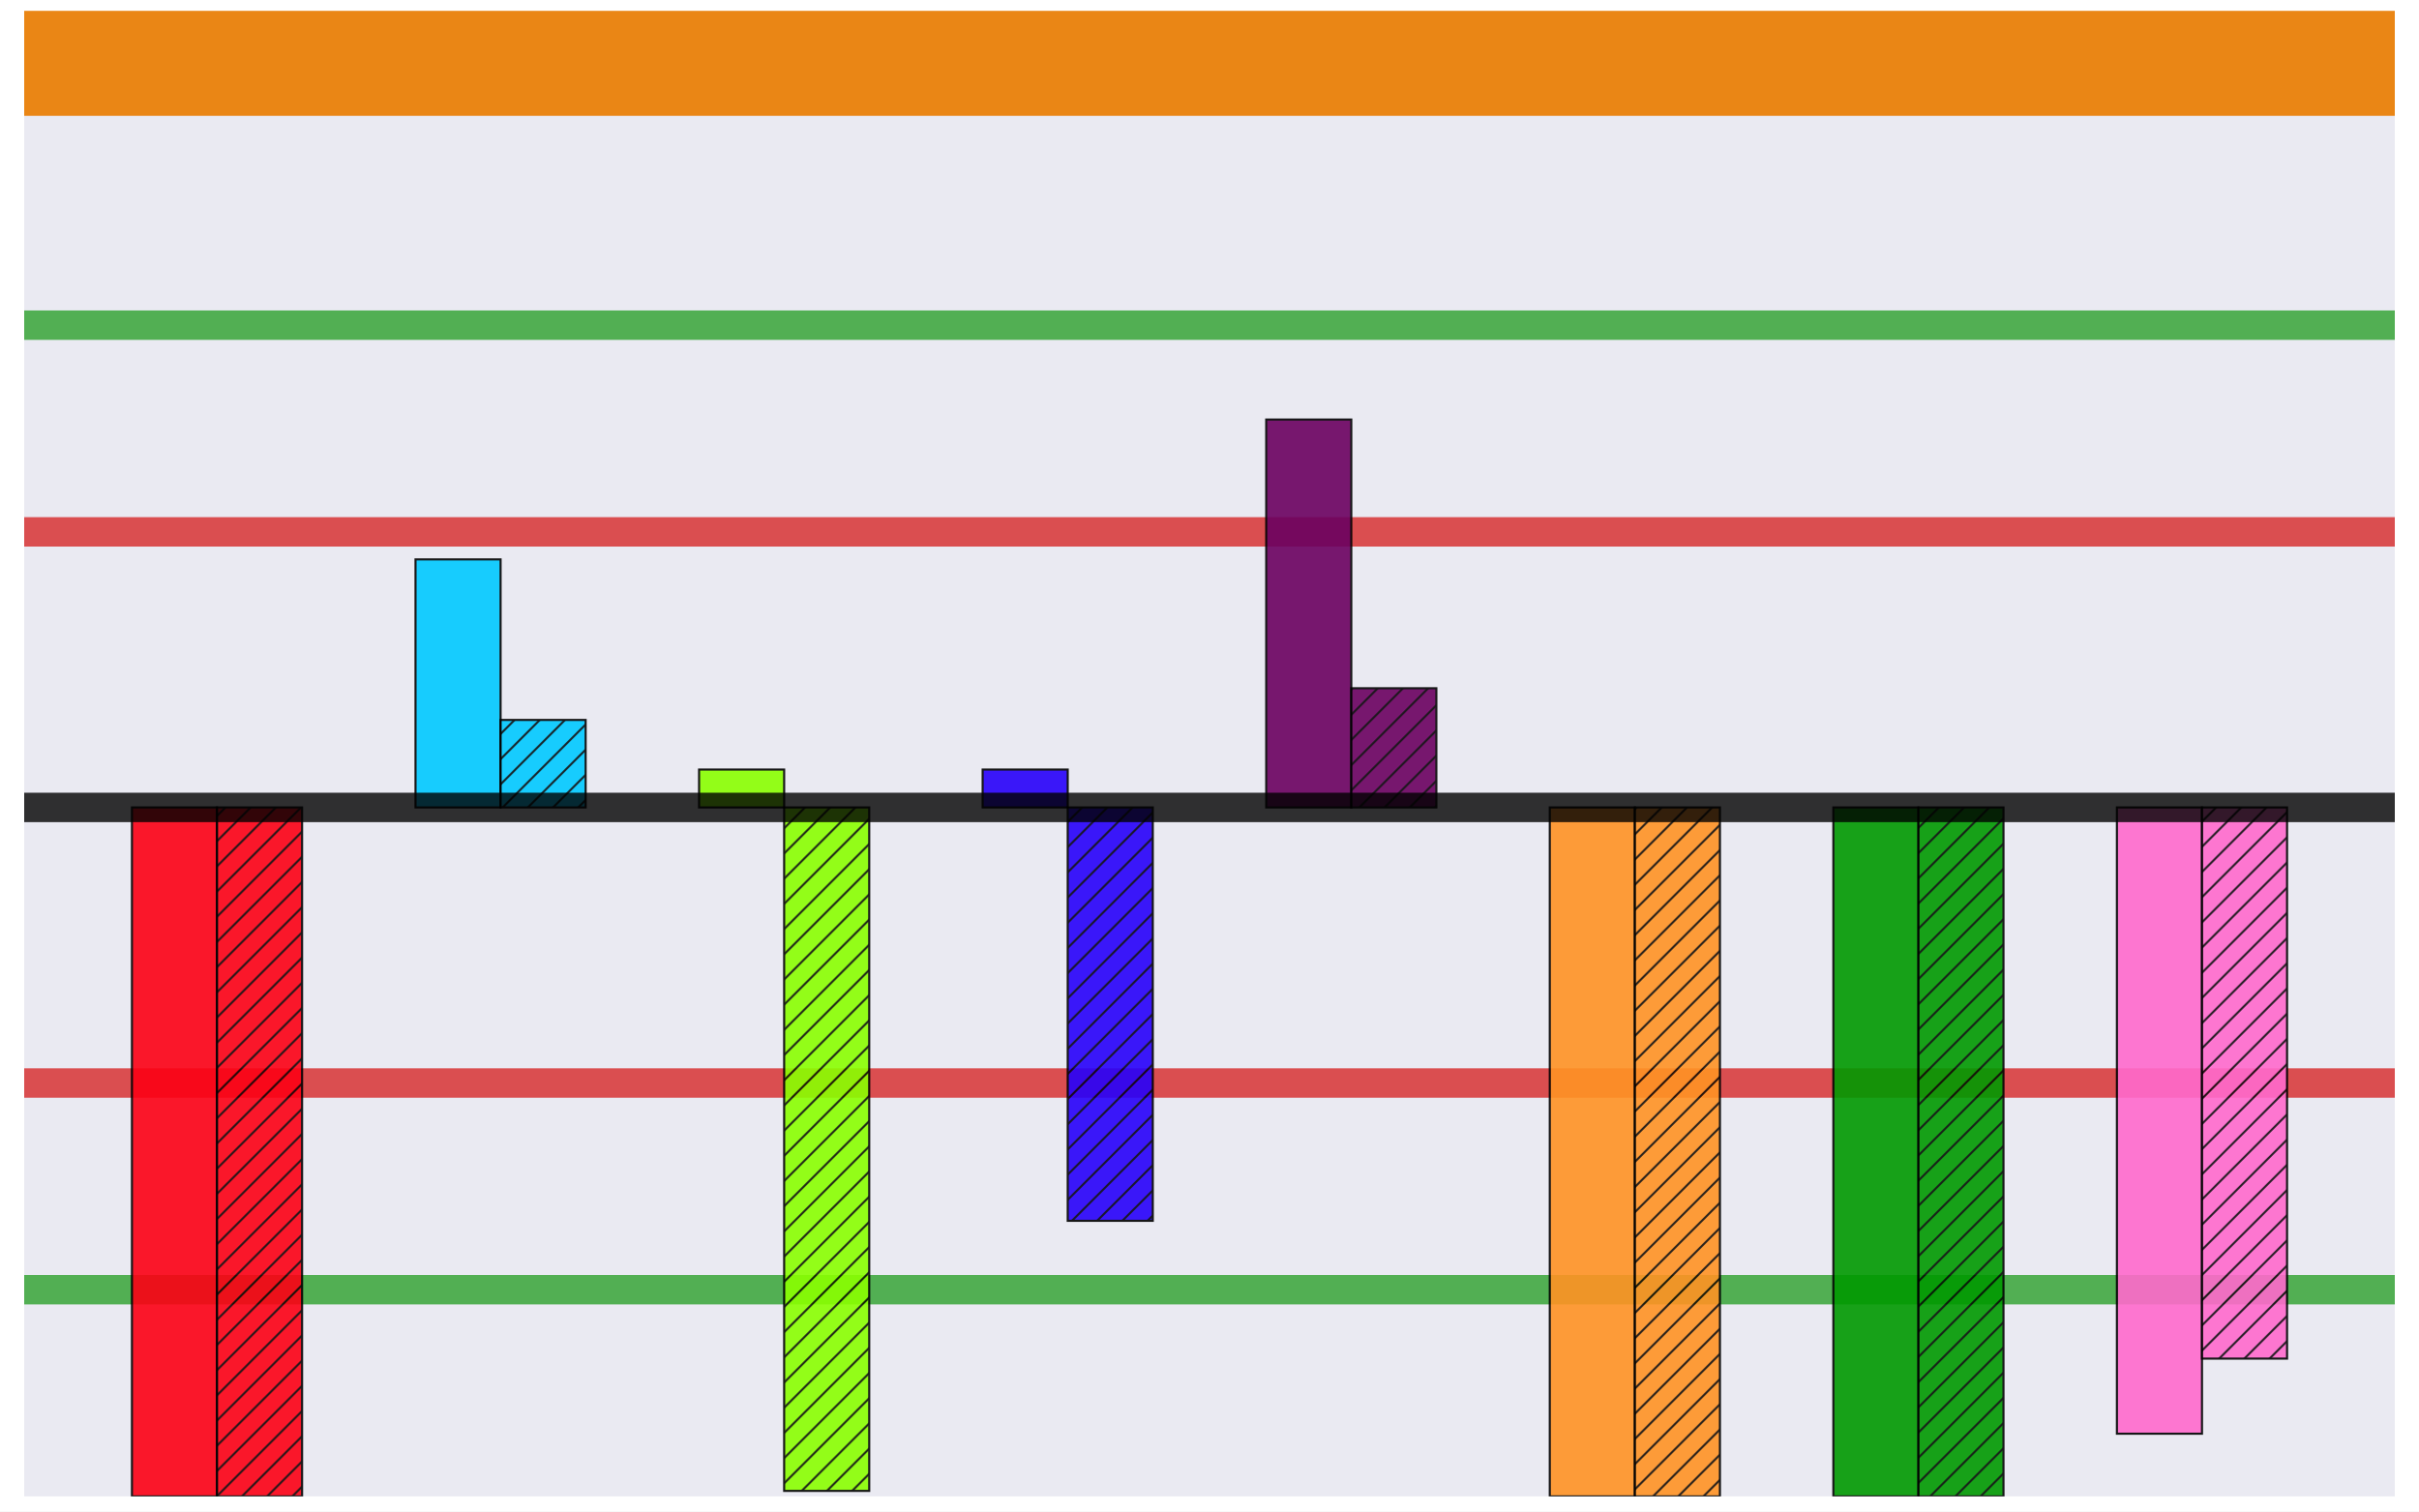
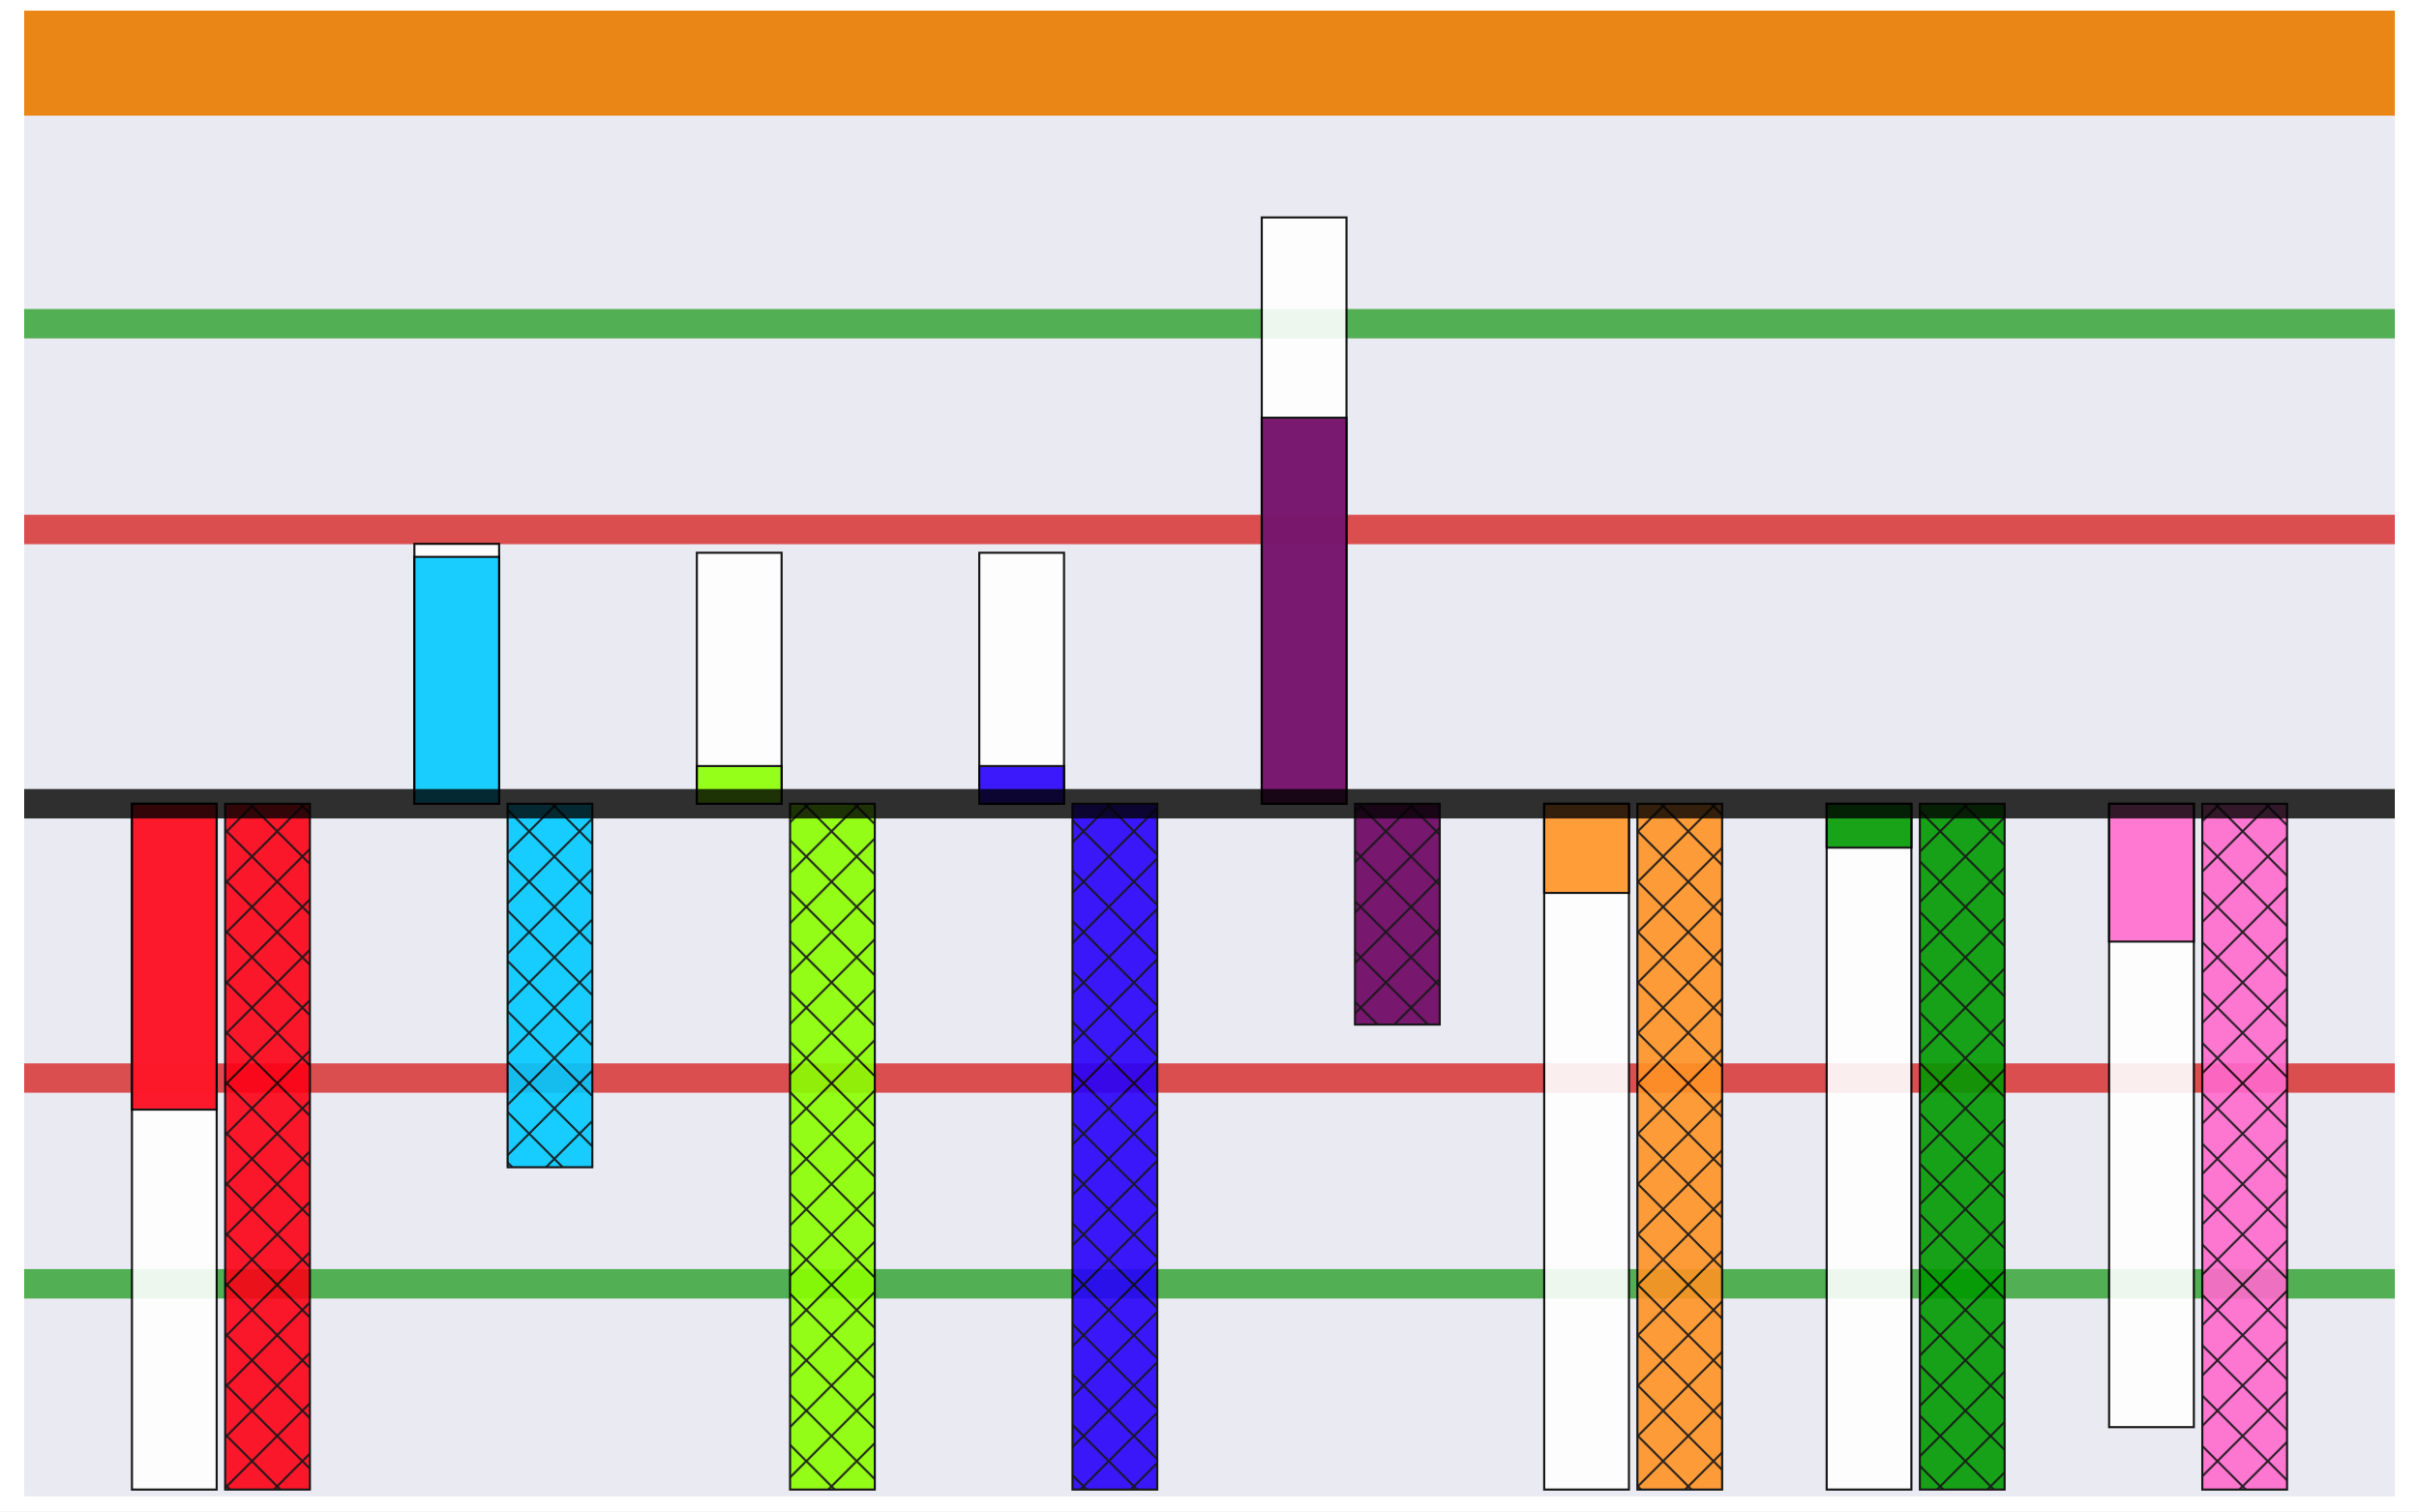
<svg xmlns="http://www.w3.org/2000/svg" width="1152pt" height="720pt" viewBox="0 0 1152 720" version="1.1">
  <defs>
    <style type="text/css">*{stroke-linejoin: round; stroke-linecap: butt}</style>
  </defs>
  <g id="figure_1">
    <g id="patch_1">
      <path d="M 0 720  L 1152 720  L 1152 0  L 0 0  z " style="fill: #ffffff" />
    </g>
    <g id="axes_1">
      <g id="patch_2">
        <path d="M 11.52 712.8  L 1140.48 712.8  L 1140.48 7.2  L 11.52 7.2  z " style="fill: #eaeaf2" />
      </g>
      <g id="matplotlib.axis_1" />
      <g id="matplotlib.axis_2" />
      <g id="line2d_1">
-         <path d="M 11.52 30.173  L 1140.48 30.173  " style="fill: none; stroke: #ea8615; stroke-width: 50" />
+         <path d="M 11.52 30.067  L 1140.48 30.067  " style="fill: none; stroke: #ea8615; stroke-width: 50" />
      </g>
      <g id="line2d_2">
-         <path d="M 11.52 154.884  L 1140.48 154.884  " clip-path="url(#p00267714da)" style="fill: none; stroke: #2ca02c; stroke-opacity: 0.8; stroke-width: 14; stroke-linecap: round" />
+         <path d="M 11.52 154.2  L 1140.48 154.2  " clip-path="url(#p8d33eed984)" style="fill: none; stroke: #2ca02c; stroke-opacity: 0.8; stroke-width: 14; stroke-linecap: round" />
      </g>
      <g id="line2d_3">
-         <path d="M 11.52 253.34  L 1140.48 253.34  " clip-path="url(#p00267714da)" style="fill: none; stroke: #d62728; stroke-opacity: 0.8; stroke-width: 14; stroke-linecap: round" />
+         <path d="M 11.52 252.2  L 1140.48 252.2  " clip-path="url(#p8d33eed984)" style="fill: none; stroke: #d62728; stroke-opacity: 0.8; stroke-width: 14; stroke-linecap: round" />
      </g>
      <g id="line2d_4">
-         <path d="M 11.52 614.344  L 1140.48 614.344  " clip-path="url(#p00267714da)" style="fill: none; stroke: #2ca02c; stroke-opacity: 0.8; stroke-width: 14; stroke-linecap: round" />
+         <path d="M 11.52 611.533  L 1140.48 611.533  " clip-path="url(#p8d33eed984)" style="fill: none; stroke: #2ca02c; stroke-opacity: 0.8; stroke-width: 14; stroke-linecap: round" />
      </g>
      <g id="line2d_5">
-         <path d="M 11.52 515.888  L 1140.48 515.888  " clip-path="url(#p00267714da)" style="fill: none; stroke: #d62728; stroke-opacity: 0.8; stroke-width: 14; stroke-linecap: round" />
+         <path d="M 11.52 513.533  L 1140.48 513.533  " clip-path="url(#p8d33eed984)" style="fill: none; stroke: #d62728; stroke-opacity: 0.8; stroke-width: 14; stroke-linecap: round" />
      </g>
      <g id="patch_3">
        <path d="M 11.52 712.8  L 11.52 7.2  " style="fill: none" />
      </g>
      <g id="patch_4">
        <path d="M 1140.48 712.8  L 1140.48 7.2  " style="fill: none" />
      </g>
      <g id="patch_5">
        <path d="M 11.52 712.8  L 1140.48 712.8  " style="fill: none" />
      </g>
      <g id="patch_6">
        <path d="M 11.52 7.2  L 1140.48 7.2  " style="fill: none" />
      </g>
      <g id="patch_7">
-         <path d="M 62.836 384.614  L 103.349 384.614  L 103.349 712.8  L 62.836 712.8  z " clip-path="url(#p00267714da)" style="fill: #fc0014; opacity: 0.9; stroke: #000000; stroke-linejoin: miter" />
+         <path d="M 62.836 382.867  L 103.19 382.867  L 103.19 709.533  L 62.836 709.533  z " clip-path="url(#p8d33eed984)" style="fill: #ffffff; opacity: 0.9; stroke: #000000; stroke-linejoin: miter" />
      </g>
      <g id="patch_8">
-         <path d="M 103.349 384.614  L 143.862 384.614  L 143.862 712.8  L 103.349 712.8  z " clip-path="url(#p00267714da)" style="fill: url(#h4e770dfc98); opacity: 0.9; stroke: #000000; stroke-linejoin: miter" />
+         <path d="M 197.348 382.867  L 237.702 382.867  L 237.702 259.06  L 197.348 259.06  z " clip-path="url(#p8d33eed984)" style="fill: #ffffff; opacity: 0.9; stroke: #000000; stroke-linejoin: miter" />
      </g>
      <g id="patch_9">
-         <path d="M 197.879 384.614  L 238.392 384.614  L 238.392 266.467  L 197.879 266.467  z " clip-path="url(#p00267714da)" style="fill: #00c9ff; opacity: 0.9; stroke: #000000; stroke-linejoin: miter" />
+         <path d="M 331.861 382.867  L 372.214 382.867  L 372.214 263.307  L 331.861 263.307  z " clip-path="url(#p8d33eed984)" style="fill: #ffffff; opacity: 0.9; stroke: #000000; stroke-linejoin: miter" />
      </g>
      <g id="patch_10">
-         <path d="M 238.392 384.614  L 278.905 384.614  L 278.905 342.934  L 238.392 342.934  z " clip-path="url(#p00267714da)" style="fill: url(#h623ac35ea9); opacity: 0.9; stroke: #000000; stroke-linejoin: miter" />
+         <path d="M 466.373 382.867  L 506.726 382.867  L 506.726 263.307  L 466.373 263.307  z " clip-path="url(#p8d33eed984)" style="fill: #ffffff; opacity: 0.9; stroke: #000000; stroke-linejoin: miter" />
      </g>
      <g id="patch_11">
-         <path d="M 332.922 384.614  L 373.435 384.614  L 373.435 366.564  L 332.922 366.564  z " clip-path="url(#p00267714da)" style="fill: #8aff00; opacity: 0.9; stroke: #000000; stroke-linejoin: miter" />
+         <path d="M 600.885 382.867  L 641.238 382.867  L 641.238 103.567  L 600.885 103.567  z " clip-path="url(#p8d33eed984)" style="fill: #ffffff; opacity: 0.9; stroke: #000000; stroke-linejoin: miter" />
      </g>
      <g id="patch_12">
-         <path d="M 373.435 384.614  L 413.948 384.614  L 413.948 710.175  L 373.435 710.175  z " clip-path="url(#p00267714da)" style="fill: url(#hb5655be6ad); opacity: 0.9; stroke: #000000; stroke-linejoin: miter" />
+         <path d="M 735.397 382.867  L 775.75 382.867  L 775.75 709.533  L 735.397 709.533  z " clip-path="url(#p8d33eed984)" style="fill: #ffffff; opacity: 0.9; stroke: #000000; stroke-linejoin: miter" />
      </g>
      <g id="patch_13">
-         <path d="M 467.966 384.614  L 508.478 384.614  L 508.478 366.564  L 467.966 366.564  z " clip-path="url(#p00267714da)" style="fill: #2700fa; opacity: 0.9; stroke: #000000; stroke-linejoin: miter" />
+         <path d="M 869.909 382.867  L 910.263 382.867  L 910.263 709.533  L 869.909 709.533  z " clip-path="url(#p8d33eed984)" style="fill: #ffffff; opacity: 0.9; stroke: #000000; stroke-linejoin: miter" />
      </g>
      <g id="patch_14">
-         <path d="M 508.478 384.614  L 548.991 384.614  L 548.991 581.526  L 508.478 581.526  z " clip-path="url(#p00267714da)" style="fill: url(#h1969ffcb5f); opacity: 0.9; stroke: #000000; stroke-linejoin: miter" />
+         <path d="M 1004.421 382.867  L 1044.775 382.867  L 1044.775 679.807  L 1004.421 679.807  z " clip-path="url(#p8d33eed984)" style="fill: #ffffff; opacity: 0.9; stroke: #000000; stroke-linejoin: miter" />
      </g>
      <g id="patch_15">
-         <path d="M 603.009 384.614  L 643.522 384.614  L 643.522 199.845  L 603.009 199.845  z " clip-path="url(#p00267714da)" style="fill: #6a005f; opacity: 0.9; stroke: #000000; stroke-linejoin: miter" />
+         <path d="M 62.836 382.867  L 103.19 382.867  L 103.19 528.56  L 62.836 528.56  z " clip-path="url(#p8d33eed984)" style="fill: #fc0014; opacity: 0.9; stroke: #000000; stroke-linejoin: miter" />
      </g>
      <g id="patch_16">
-         <path d="M 643.522 384.614  L 684.034 384.614  L 684.034 327.838  L 643.522 327.838  z " clip-path="url(#p00267714da)" style="fill: url(#h32f143b480); opacity: 0.9; stroke: #000000; stroke-linejoin: miter" />
+         <path d="M 107.225 382.867  L 147.579 382.867  L 147.579 709.533  L 107.225 709.533  z " clip-path="url(#p8d33eed984)" style="fill: url(#h92d16b120a); opacity: 0.9; stroke: #000000; stroke-linejoin: miter" />
      </g>
      <g id="patch_17">
-         <path d="M 738.052 384.614  L 778.565 384.614  L 778.565 712.8  L 738.052 712.8  z " clip-path="url(#p00267714da)" style="fill: #ff9224; opacity: 0.9; stroke: #000000; stroke-linejoin: miter" />
+         <path d="M 197.348 382.867  L 237.702 382.867  L 237.702 265.267  L 197.348 265.267  z " clip-path="url(#p8d33eed984)" style="fill: #00c9ff; opacity: 0.9; stroke: #000000; stroke-linejoin: miter" />
      </g>
      <g id="patch_18">
-         <path d="M 778.565 384.614  L 819.078 384.614  L 819.078 712.8  L 778.565 712.8  z " clip-path="url(#p00267714da)" style="fill: url(#h8c1a39eccf); opacity: 0.9; stroke: #000000; stroke-linejoin: miter" />
+         <path d="M 241.737 382.867  L 282.091 382.867  L 282.091 556  L 241.737 556  z " clip-path="url(#p8d33eed984)" style="fill: url(#h6b13a83850); opacity: 0.9; stroke: #000000; stroke-linejoin: miter" />
      </g>
      <g id="patch_19">
-         <path d="M 873.095 384.614  L 913.608 384.614  L 913.608 712.8  L 873.095 712.8  z " clip-path="url(#p00267714da)" style="fill: #009900; opacity: 0.9; stroke: #000000; stroke-linejoin: miter" />
+         <path d="M 331.861 382.867  L 372.214 382.867  L 372.214 364.9  L 331.861 364.9  z " clip-path="url(#p8d33eed984)" style="fill: #8aff00; opacity: 0.9; stroke: #000000; stroke-linejoin: miter" />
      </g>
      <g id="patch_20">
-         <path d="M 913.608 384.614  L 954.121 384.614  L 954.121 712.8  L 913.608 712.8  z " clip-path="url(#p00267714da)" style="fill: url(#h6de5e19074); opacity: 0.9; stroke: #000000; stroke-linejoin: miter" />
+         <path d="M 376.25 382.867  L 416.603 382.867  L 416.603 709.533  L 376.25 709.533  z " clip-path="url(#p8d33eed984)" style="fill: url(#h015c47bc01); opacity: 0.9; stroke: #000000; stroke-linejoin: miter" />
      </g>
      <g id="patch_21">
-         <path d="M 1008.138 384.614  L 1048.651 384.614  L 1048.651 682.935  L 1008.138 682.935  z " clip-path="url(#p00267714da)" style="fill: #ff69cc; opacity: 0.9; stroke: #000000; stroke-linejoin: miter" />
+         <path d="M 466.373 382.867  L 506.726 382.867  L 506.726 364.9  L 466.373 364.9  z " clip-path="url(#p8d33eed984)" style="fill: #2700fa; opacity: 0.9; stroke: #000000; stroke-linejoin: miter" />
      </g>
      <g id="patch_22">
-         <path d="M 1048.651 384.614  L 1089.164 384.614  L 1089.164 647.163  L 1048.651 647.163  z " clip-path="url(#p00267714da)" style="fill: url(#h63e579b9ec); opacity: 0.9; stroke: #000000; stroke-linejoin: miter" />
+         <path d="M 510.762 382.867  L 551.115 382.867  L 551.115 709.533  L 510.762 709.533  z " clip-path="url(#p8d33eed984)" style="fill: url(#h73a07910df); opacity: 0.9; stroke: #000000; stroke-linejoin: miter" />
+       </g>
+       <g id="patch_23">
+         <path d="M 600.885 382.867  L 641.238 382.867  L 641.238 198.953  L 600.885 198.953  z " clip-path="url(#p8d33eed984)" style="fill: #6a005f; opacity: 0.9; stroke: #000000; stroke-linejoin: miter" />
+       </g>
+       <g id="patch_24">
+         <path d="M 645.274 382.867  L 685.627 382.867  L 685.627 488.053  L 645.274 488.053  z " clip-path="url(#p8d33eed984)" style="fill: url(#h36df9af74e); opacity: 0.9; stroke: #000000; stroke-linejoin: miter" />
+       </g>
+       <g id="patch_25">
+         <path d="M 735.397 382.867  L 775.75 382.867  L 775.75 425.333  L 735.397 425.333  z " clip-path="url(#p8d33eed984)" style="fill: #ff9224; opacity: 0.9; stroke: #000000; stroke-linejoin: miter" />
+       </g>
+       <g id="patch_26">
+         <path d="M 779.786 382.867  L 820.139 382.867  L 820.139 709.533  L 779.786 709.533  z " clip-path="url(#p8d33eed984)" style="fill: url(#hf81022e548); opacity: 0.9; stroke: #000000; stroke-linejoin: miter" />
+       </g>
+       <g id="patch_27">
+         <path d="M 869.909 382.867  L 910.263 382.867  L 910.263 403.773  L 869.909 403.773  z " clip-path="url(#p8d33eed984)" style="fill: #009900; opacity: 0.9; stroke: #000000; stroke-linejoin: miter" />
+       </g>
+       <g id="patch_28">
+         <path d="M 914.298 382.867  L 954.652 382.867  L 954.652 709.533  L 914.298 709.533  z " clip-path="url(#p8d33eed984)" style="fill: url(#h323178e8c6); opacity: 0.9; stroke: #000000; stroke-linejoin: miter" />
+       </g>
+       <g id="patch_29">
+         <path d="M 1004.421 382.867  L 1044.775 382.867  L 1044.775 448.527  L 1004.421 448.527  z " clip-path="url(#p8d33eed984)" style="fill: #ff69cc; opacity: 0.9; stroke: #000000; stroke-linejoin: miter" />
+       </g>
+       <g id="patch_30">
+         <path d="M 1048.81 382.867  L 1089.164 382.867  L 1089.164 709.533  L 1048.81 709.533  z " clip-path="url(#p8d33eed984)" style="fill: url(#hebbe8ded3f); opacity: 0.9; stroke: #000000; stroke-linejoin: miter" />
      </g>
      <g id="line2d_6">
-         <path d="M 11.52 384.614  L 1140.48 384.614  " clip-path="url(#p00267714da)" style="fill: none; stroke: #000000; stroke-opacity: 0.8; stroke-width: 14; stroke-linecap: round" />
+         <path d="M 11.52 382.867  L 1140.48 382.867  " clip-path="url(#p8d33eed984)" style="fill: none; stroke: #000000; stroke-opacity: 0.8; stroke-width: 14; stroke-linecap: round" />
      </g>
    </g>
  </g>
  <defs>
-     <clipPath id="p00267714da">
+     <clipPath id="p8d33eed984">
      <rect x="11.52" y="7.2" width="1128.96" height="705.6" />
    </clipPath>
  </defs>
  <defs>
-     <pattern id="h4e770dfc98" patternUnits="userSpaceOnUse" x="0" y="0" width="72" height="72">
+     <pattern id="h92d16b120a" patternUnits="userSpaceOnUse" x="0" y="0" width="72" height="72">
      <rect x="0" y="0" width="73" height="73" fill="#fc0014" />
-       <path d="M -36 36  L 36 -36  M -30 42  L 42 -30  M -24 48  L 48 -24  M -18 54  L 54 -18  M -12 60  L 60 -12  M -6 66  L 66 -6  M 0 72  L 72 0  M 6 78  L 78 6  M 12 84  L 84 12  M 18 90  L 90 18  M 24 96  L 96 24  M 30 102  L 102 30  M 36 108  L 108 36  " style="fill: #000000; stroke: #000000; stroke-width: 1.0; stroke-linecap: butt; stroke-linejoin: miter; stroke-opacity: 0.9" />
+       <path d="M -36 36  L 36 -36  M -24 48  L 48 -24  M -12 60  L 60 -12  M 0 72  L 72 0  M 12 84  L 84 12  M 24 96  L 96 24  M 36 108  L 108 36  M -36 36  L 36 108  M -24 24  L 48 96  M -12 12  L 60 84  M 0 0  L 72 72  M 12 -12  L 84 60  M 24 -24  L 96 48  M 36 -36  L 108 36  " style="fill: #000000; stroke: #000000; stroke-width: 1.0; stroke-linecap: butt; stroke-linejoin: miter; stroke-opacity: 0.9" />
    </pattern>
-     <pattern id="h623ac35ea9" patternUnits="userSpaceOnUse" x="0" y="0" width="72" height="72">
+     <pattern id="h6b13a83850" patternUnits="userSpaceOnUse" x="0" y="0" width="72" height="72">
      <rect x="0" y="0" width="73" height="73" fill="#00c9ff" />
-       <path d="M -36 36  L 36 -36  M -30 42  L 42 -30  M -24 48  L 48 -24  M -18 54  L 54 -18  M -12 60  L 60 -12  M -6 66  L 66 -6  M 0 72  L 72 0  M 6 78  L 78 6  M 12 84  L 84 12  M 18 90  L 90 18  M 24 96  L 96 24  M 30 102  L 102 30  M 36 108  L 108 36  " style="fill: #000000; stroke: #000000; stroke-width: 1.0; stroke-linecap: butt; stroke-linejoin: miter; stroke-opacity: 0.9" />
+       <path d="M -36 36  L 36 -36  M -24 48  L 48 -24  M -12 60  L 60 -12  M 0 72  L 72 0  M 12 84  L 84 12  M 24 96  L 96 24  M 36 108  L 108 36  M -36 36  L 36 108  M -24 24  L 48 96  M -12 12  L 60 84  M 0 0  L 72 72  M 12 -12  L 84 60  M 24 -24  L 96 48  M 36 -36  L 108 36  " style="fill: #000000; stroke: #000000; stroke-width: 1.0; stroke-linecap: butt; stroke-linejoin: miter; stroke-opacity: 0.9" />
    </pattern>
-     <pattern id="hb5655be6ad" patternUnits="userSpaceOnUse" x="0" y="0" width="72" height="72">
+     <pattern id="h015c47bc01" patternUnits="userSpaceOnUse" x="0" y="0" width="72" height="72">
      <rect x="0" y="0" width="73" height="73" fill="#8aff00" />
-       <path d="M -36 36  L 36 -36  M -30 42  L 42 -30  M -24 48  L 48 -24  M -18 54  L 54 -18  M -12 60  L 60 -12  M -6 66  L 66 -6  M 0 72  L 72 0  M 6 78  L 78 6  M 12 84  L 84 12  M 18 90  L 90 18  M 24 96  L 96 24  M 30 102  L 102 30  M 36 108  L 108 36  " style="fill: #000000; stroke: #000000; stroke-width: 1.0; stroke-linecap: butt; stroke-linejoin: miter; stroke-opacity: 0.9" />
+       <path d="M -36 36  L 36 -36  M -24 48  L 48 -24  M -12 60  L 60 -12  M 0 72  L 72 0  M 12 84  L 84 12  M 24 96  L 96 24  M 36 108  L 108 36  M -36 36  L 36 108  M -24 24  L 48 96  M -12 12  L 60 84  M 0 0  L 72 72  M 12 -12  L 84 60  M 24 -24  L 96 48  M 36 -36  L 108 36  " style="fill: #000000; stroke: #000000; stroke-width: 1.0; stroke-linecap: butt; stroke-linejoin: miter; stroke-opacity: 0.9" />
    </pattern>
-     <pattern id="h1969ffcb5f" patternUnits="userSpaceOnUse" x="0" y="0" width="72" height="72">
+     <pattern id="h73a07910df" patternUnits="userSpaceOnUse" x="0" y="0" width="72" height="72">
      <rect x="0" y="0" width="73" height="73" fill="#2700fa" />
-       <path d="M -36 36  L 36 -36  M -30 42  L 42 -30  M -24 48  L 48 -24  M -18 54  L 54 -18  M -12 60  L 60 -12  M -6 66  L 66 -6  M 0 72  L 72 0  M 6 78  L 78 6  M 12 84  L 84 12  M 18 90  L 90 18  M 24 96  L 96 24  M 30 102  L 102 30  M 36 108  L 108 36  " style="fill: #000000; stroke: #000000; stroke-width: 1.0; stroke-linecap: butt; stroke-linejoin: miter; stroke-opacity: 0.9" />
+       <path d="M -36 36  L 36 -36  M -24 48  L 48 -24  M -12 60  L 60 -12  M 0 72  L 72 0  M 12 84  L 84 12  M 24 96  L 96 24  M 36 108  L 108 36  M -36 36  L 36 108  M -24 24  L 48 96  M -12 12  L 60 84  M 0 0  L 72 72  M 12 -12  L 84 60  M 24 -24  L 96 48  M 36 -36  L 108 36  " style="fill: #000000; stroke: #000000; stroke-width: 1.0; stroke-linecap: butt; stroke-linejoin: miter; stroke-opacity: 0.9" />
    </pattern>
-     <pattern id="h32f143b480" patternUnits="userSpaceOnUse" x="0" y="0" width="72" height="72">
+     <pattern id="h36df9af74e" patternUnits="userSpaceOnUse" x="0" y="0" width="72" height="72">
      <rect x="0" y="0" width="73" height="73" fill="#6a005f" />
-       <path d="M -36 36  L 36 -36  M -30 42  L 42 -30  M -24 48  L 48 -24  M -18 54  L 54 -18  M -12 60  L 60 -12  M -6 66  L 66 -6  M 0 72  L 72 0  M 6 78  L 78 6  M 12 84  L 84 12  M 18 90  L 90 18  M 24 96  L 96 24  M 30 102  L 102 30  M 36 108  L 108 36  " style="fill: #000000; stroke: #000000; stroke-width: 1.0; stroke-linecap: butt; stroke-linejoin: miter; stroke-opacity: 0.9" />
+       <path d="M -36 36  L 36 -36  M -24 48  L 48 -24  M -12 60  L 60 -12  M 0 72  L 72 0  M 12 84  L 84 12  M 24 96  L 96 24  M 36 108  L 108 36  M -36 36  L 36 108  M -24 24  L 48 96  M -12 12  L 60 84  M 0 0  L 72 72  M 12 -12  L 84 60  M 24 -24  L 96 48  M 36 -36  L 108 36  " style="fill: #000000; stroke: #000000; stroke-width: 1.0; stroke-linecap: butt; stroke-linejoin: miter; stroke-opacity: 0.9" />
    </pattern>
-     <pattern id="h8c1a39eccf" patternUnits="userSpaceOnUse" x="0" y="0" width="72" height="72">
+     <pattern id="hf81022e548" patternUnits="userSpaceOnUse" x="0" y="0" width="72" height="72">
      <rect x="0" y="0" width="73" height="73" fill="#ff9224" />
-       <path d="M -36 36  L 36 -36  M -30 42  L 42 -30  M -24 48  L 48 -24  M -18 54  L 54 -18  M -12 60  L 60 -12  M -6 66  L 66 -6  M 0 72  L 72 0  M 6 78  L 78 6  M 12 84  L 84 12  M 18 90  L 90 18  M 24 96  L 96 24  M 30 102  L 102 30  M 36 108  L 108 36  " style="fill: #000000; stroke: #000000; stroke-width: 1.0; stroke-linecap: butt; stroke-linejoin: miter; stroke-opacity: 0.9" />
+       <path d="M -36 36  L 36 -36  M -24 48  L 48 -24  M -12 60  L 60 -12  M 0 72  L 72 0  M 12 84  L 84 12  M 24 96  L 96 24  M 36 108  L 108 36  M -36 36  L 36 108  M -24 24  L 48 96  M -12 12  L 60 84  M 0 0  L 72 72  M 12 -12  L 84 60  M 24 -24  L 96 48  M 36 -36  L 108 36  " style="fill: #000000; stroke: #000000; stroke-width: 1.0; stroke-linecap: butt; stroke-linejoin: miter; stroke-opacity: 0.9" />
    </pattern>
-     <pattern id="h6de5e19074" patternUnits="userSpaceOnUse" x="0" y="0" width="72" height="72">
+     <pattern id="h323178e8c6" patternUnits="userSpaceOnUse" x="0" y="0" width="72" height="72">
      <rect x="0" y="0" width="73" height="73" fill="#009900" />
-       <path d="M -36 36  L 36 -36  M -30 42  L 42 -30  M -24 48  L 48 -24  M -18 54  L 54 -18  M -12 60  L 60 -12  M -6 66  L 66 -6  M 0 72  L 72 0  M 6 78  L 78 6  M 12 84  L 84 12  M 18 90  L 90 18  M 24 96  L 96 24  M 30 102  L 102 30  M 36 108  L 108 36  " style="fill: #000000; stroke: #000000; stroke-width: 1.0; stroke-linecap: butt; stroke-linejoin: miter; stroke-opacity: 0.9" />
+       <path d="M -36 36  L 36 -36  M -24 48  L 48 -24  M -12 60  L 60 -12  M 0 72  L 72 0  M 12 84  L 84 12  M 24 96  L 96 24  M 36 108  L 108 36  M -36 36  L 36 108  M -24 24  L 48 96  M -12 12  L 60 84  M 0 0  L 72 72  M 12 -12  L 84 60  M 24 -24  L 96 48  M 36 -36  L 108 36  " style="fill: #000000; stroke: #000000; stroke-width: 1.0; stroke-linecap: butt; stroke-linejoin: miter; stroke-opacity: 0.9" />
    </pattern>
-     <pattern id="h63e579b9ec" patternUnits="userSpaceOnUse" x="0" y="0" width="72" height="72">
+     <pattern id="hebbe8ded3f" patternUnits="userSpaceOnUse" x="0" y="0" width="72" height="72">
      <rect x="0" y="0" width="73" height="73" fill="#ff69cc" />
-       <path d="M -36 36  L 36 -36  M -30 42  L 42 -30  M -24 48  L 48 -24  M -18 54  L 54 -18  M -12 60  L 60 -12  M -6 66  L 66 -6  M 0 72  L 72 0  M 6 78  L 78 6  M 12 84  L 84 12  M 18 90  L 90 18  M 24 96  L 96 24  M 30 102  L 102 30  M 36 108  L 108 36  " style="fill: #000000; stroke: #000000; stroke-width: 1.0; stroke-linecap: butt; stroke-linejoin: miter; stroke-opacity: 0.9" />
+       <path d="M -36 36  L 36 -36  M -24 48  L 48 -24  M -12 60  L 60 -12  M 0 72  L 72 0  M 12 84  L 84 12  M 24 96  L 96 24  M 36 108  L 108 36  M -36 36  L 36 108  M -24 24  L 48 96  M -12 12  L 60 84  M 0 0  L 72 72  M 12 -12  L 84 60  M 24 -24  L 96 48  M 36 -36  L 108 36  " style="fill: #000000; stroke: #000000; stroke-width: 1.0; stroke-linecap: butt; stroke-linejoin: miter; stroke-opacity: 0.9" />
    </pattern>
  </defs>
</svg>
